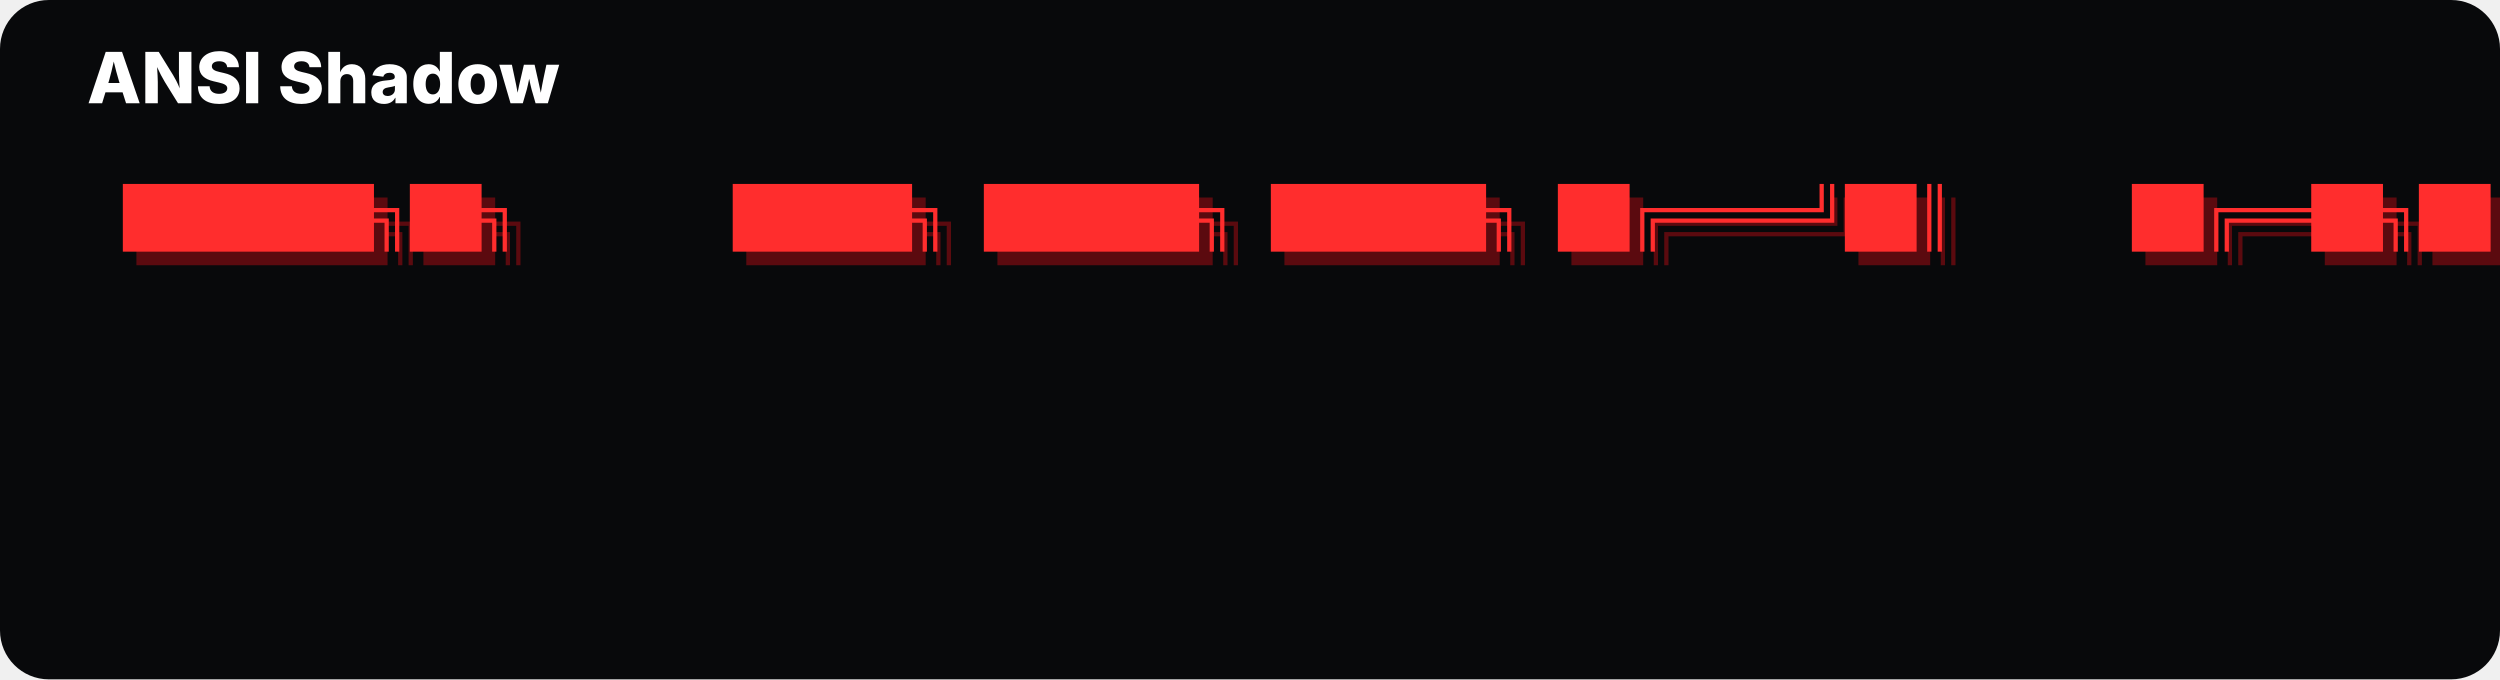
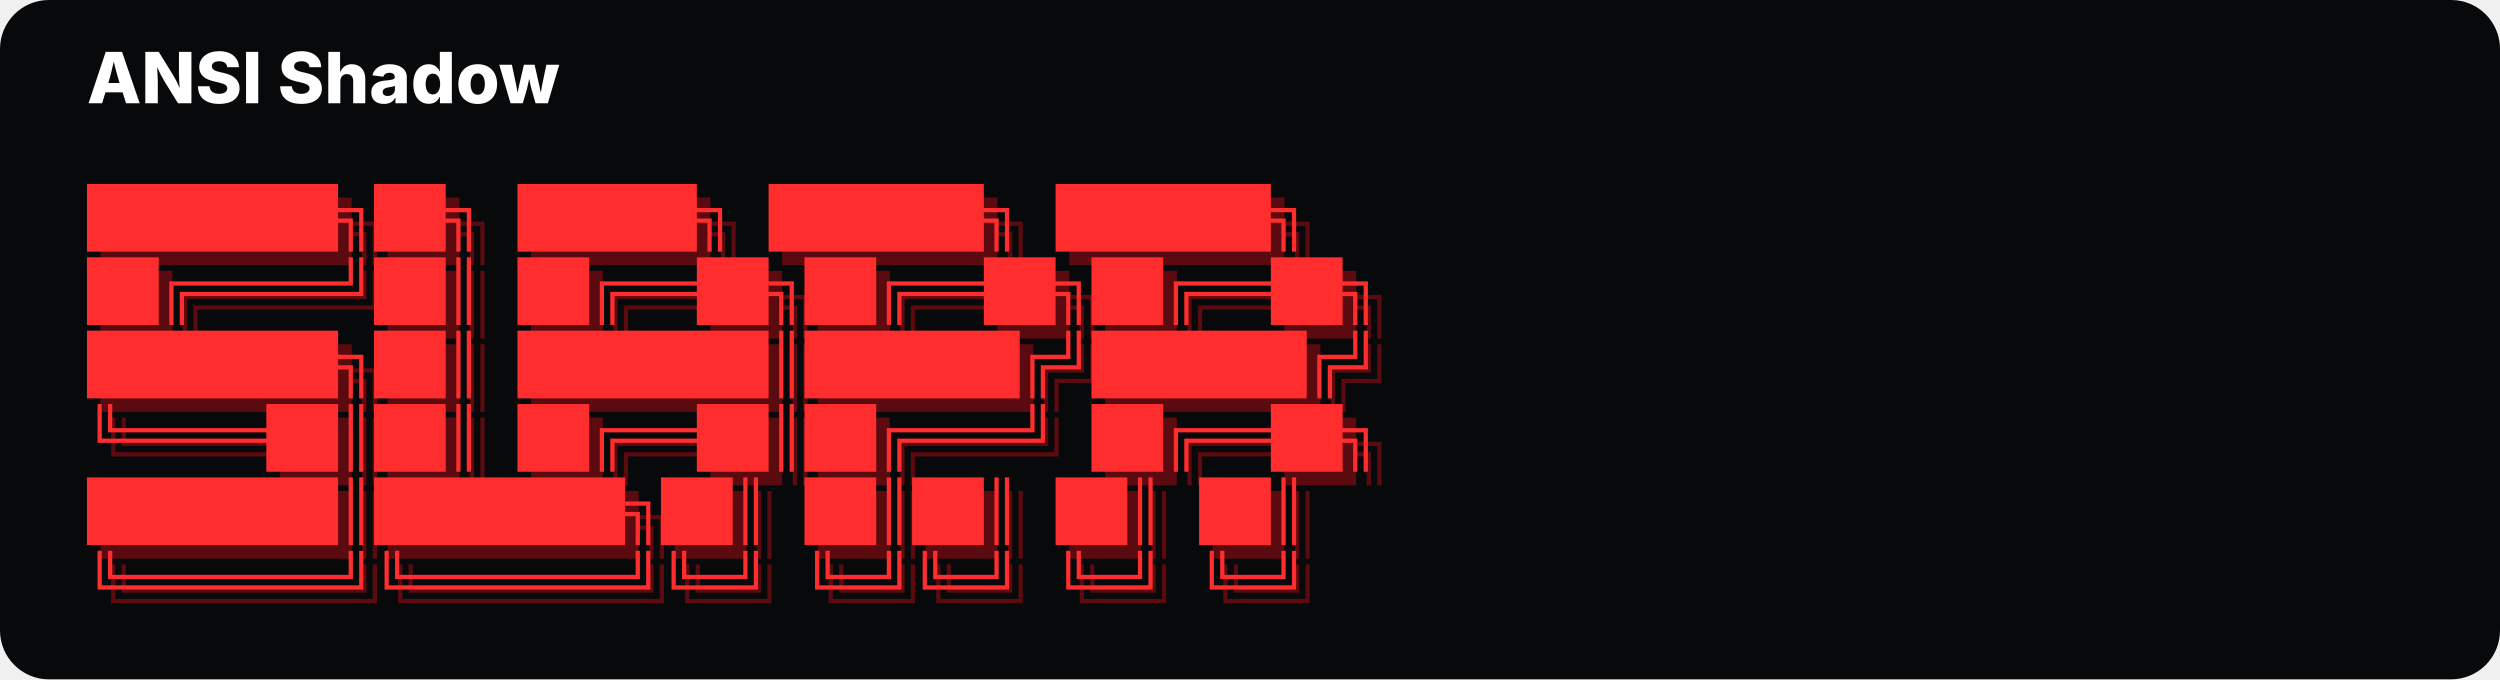
<svg xmlns="http://www.w3.org/2000/svg" width="920" height="250" viewBox="0 0 920 250" role="img" aria-labelledby="title desc">
  <rect width="920" height="250" rx="18" fill="#08090B" />
  <text x="32" y="38" fill="#FFFFFF" font-family="Inter, Arial, sans-serif" font-size="26" font-weight="800">ANSI Shadow</text>
-   <g font-family="Menlo, Consolas, 'Liberation Mono', monospace" font-size="22" font-weight="900" xml:space="preserve">
+   <g font-family="Menlo, Consolas, 'Liberation Mono', monospace" font-size="22" font-weight="900">
    <text x="37" y="91" fill="#5F0A0F" opacity="0.95">
- ███████╗██╗      █████╗ ██████╗ ██████╗
- ██╔════╝██║     ██╔══██╗██╔══██╗██╔══██╗
- ███████╗██║     ███████║██████╔╝██████╔╝
- ╚════██║██║     ██╔══██║██╔═══╝ ██╔══██╗
- ███████║███████╗██║  ██║██║     ██║  ██║
- ╚══════╝╚══════╝╚═╝  ╚═╝╚═╝     ╚═╝  ╚═╝</text>
+       <tspan x="37" dy="0">███████╗██╗      █████╗ ██████╗ ██████╗</tspan>
+       <tspan x="37" dy="27">██╔════╝██║     ██╔══██╗██╔══██╗██╔══██╗</tspan>
+       <tspan x="37" dy="27">███████╗██║     ███████║██████╔╝██████╔╝</tspan>
+       <tspan x="37" dy="27">╚════██║██║     ██╔══██║██╔═══╝ ██╔══██╗</tspan>
+       <tspan x="37" dy="27">███████║███████╗██║  ██║██║     ██║  ██║</tspan>
+       <tspan x="37" dy="27">╚══════╝╚══════╝╚═╝  ╚═╝╚═╝     ╚═╝  ╚═╝</tspan>
+     </text>
    <text x="32" y="86" fill="#FF2D2D">
- ███████╗██╗      █████╗ ██████╗ ██████╗
- ██╔════╝██║     ██╔══██╗██╔══██╗██╔══██╗
- ███████╗██║     ███████║██████╔╝██████╔╝
- ╚════██║██║     ██╔══██║██╔═══╝ ██╔══██╗
- ███████║███████╗██║  ██║██║     ██║  ██║
- ╚══════╝╚══════╝╚═╝  ╚═╝╚═╝     ╚═╝  ╚═╝</text>
+       <tspan x="32" dy="0">███████╗██╗      █████╗ ██████╗ ██████╗</tspan>
+       <tspan x="32" dy="27">██╔════╝██║     ██╔══██╗██╔══██╗██╔══██╗</tspan>
+       <tspan x="32" dy="27">███████╗██║     ███████║██████╔╝██████╔╝</tspan>
+       <tspan x="32" dy="27">╚════██║██║     ██╔══██║██╔═══╝ ██╔══██╗</tspan>
+       <tspan x="32" dy="27">███████║███████╗██║  ██║██║     ██║  ██║</tspan>
+       <tspan x="32" dy="27">╚══════╝╚══════╝╚═╝  ╚═╝╚═╝     ╚═╝  ╚═╝</tspan>
+     </text>
  </g>
</svg>
